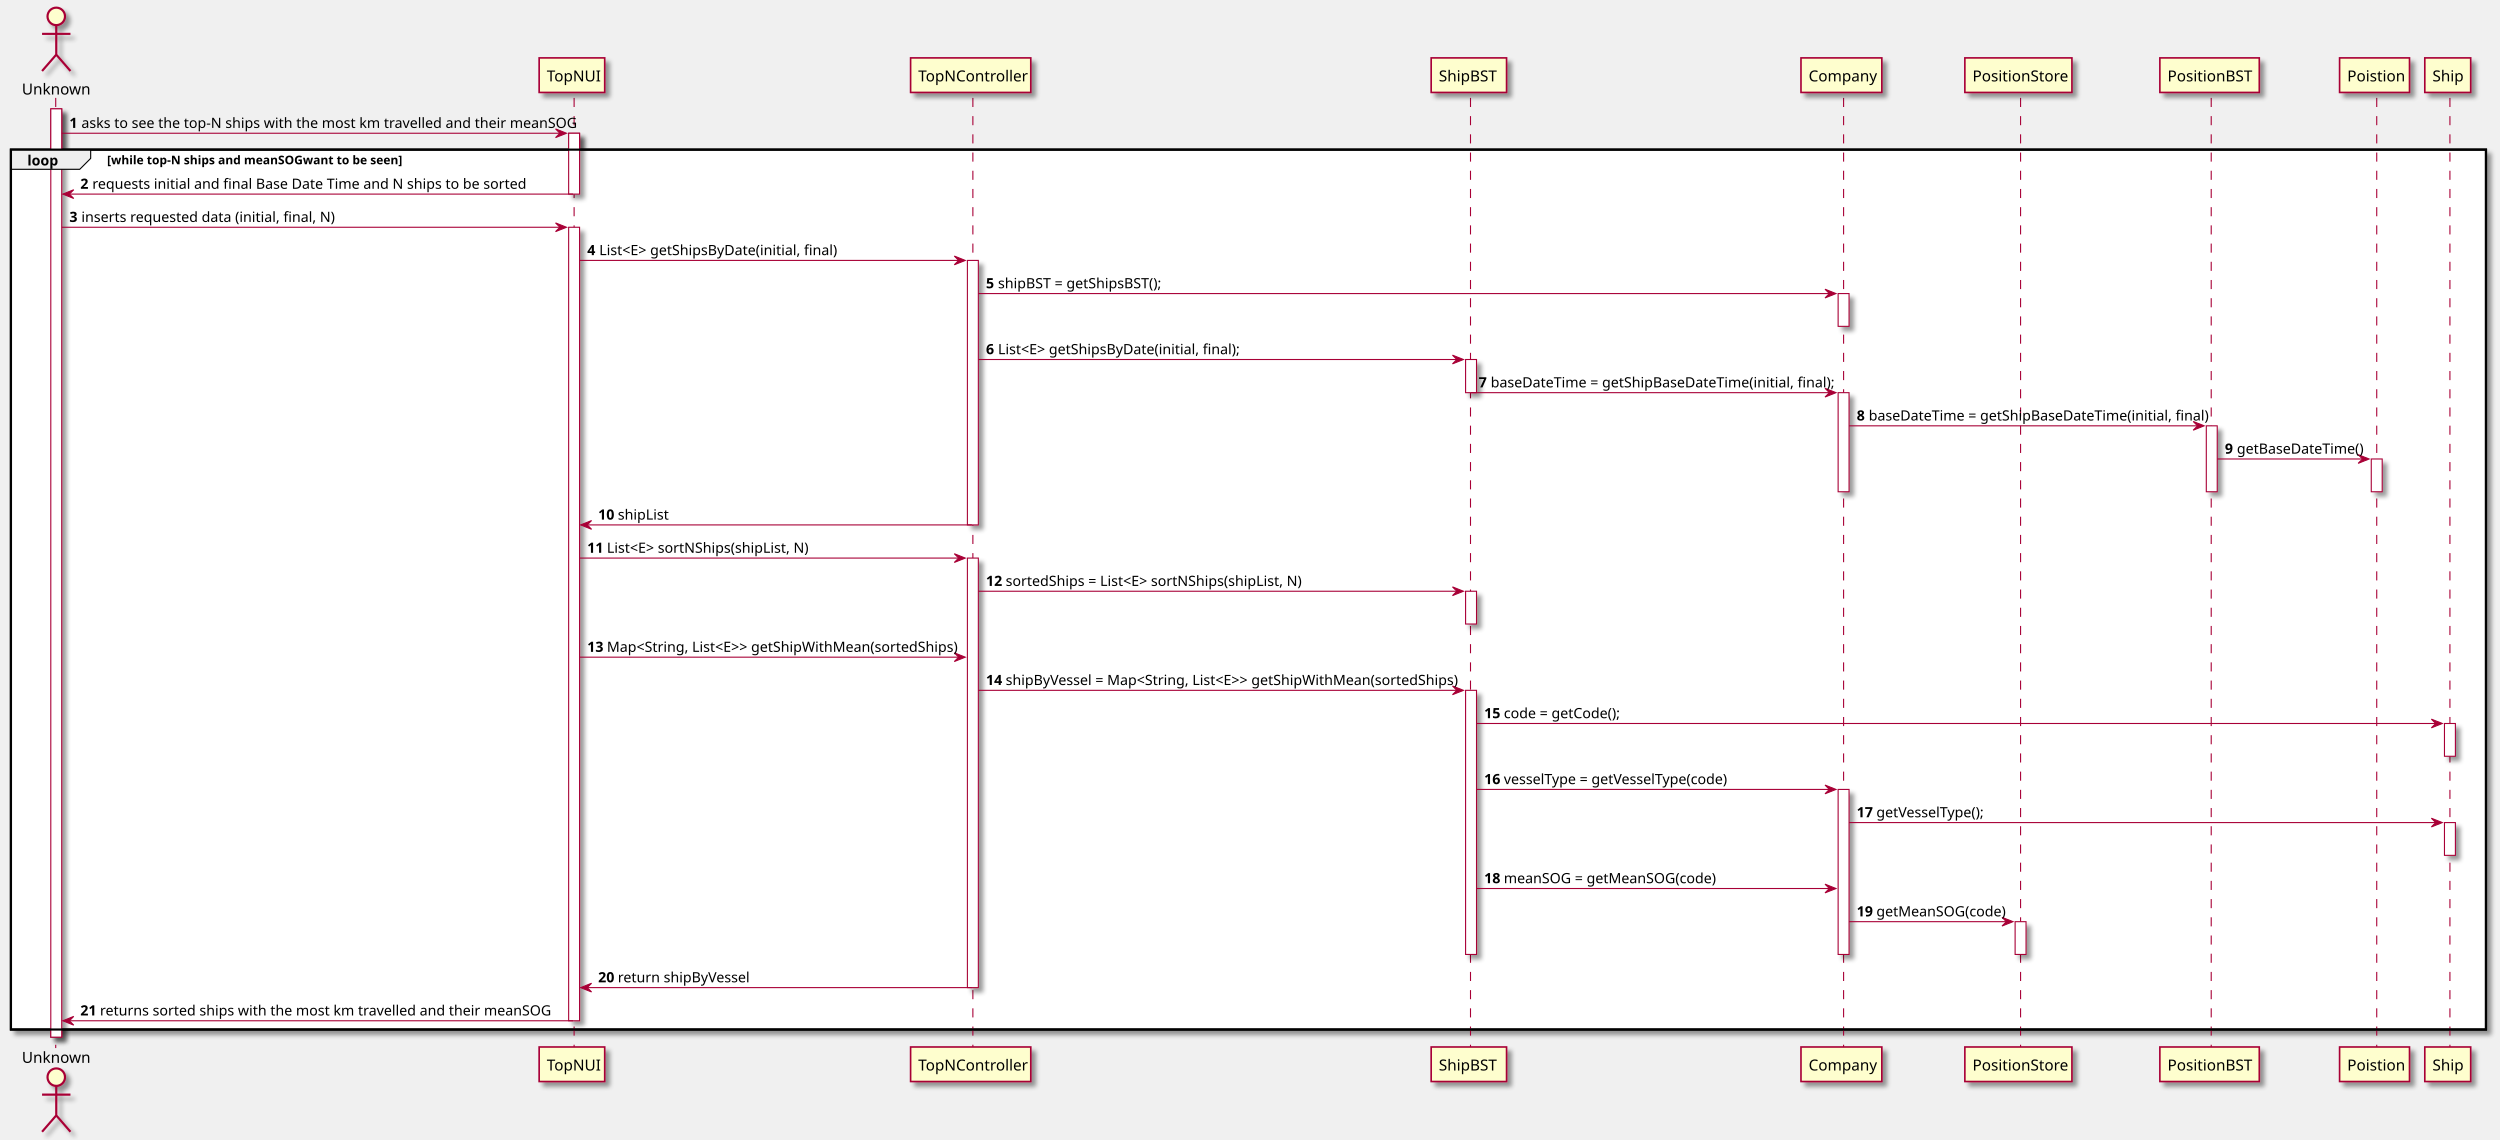
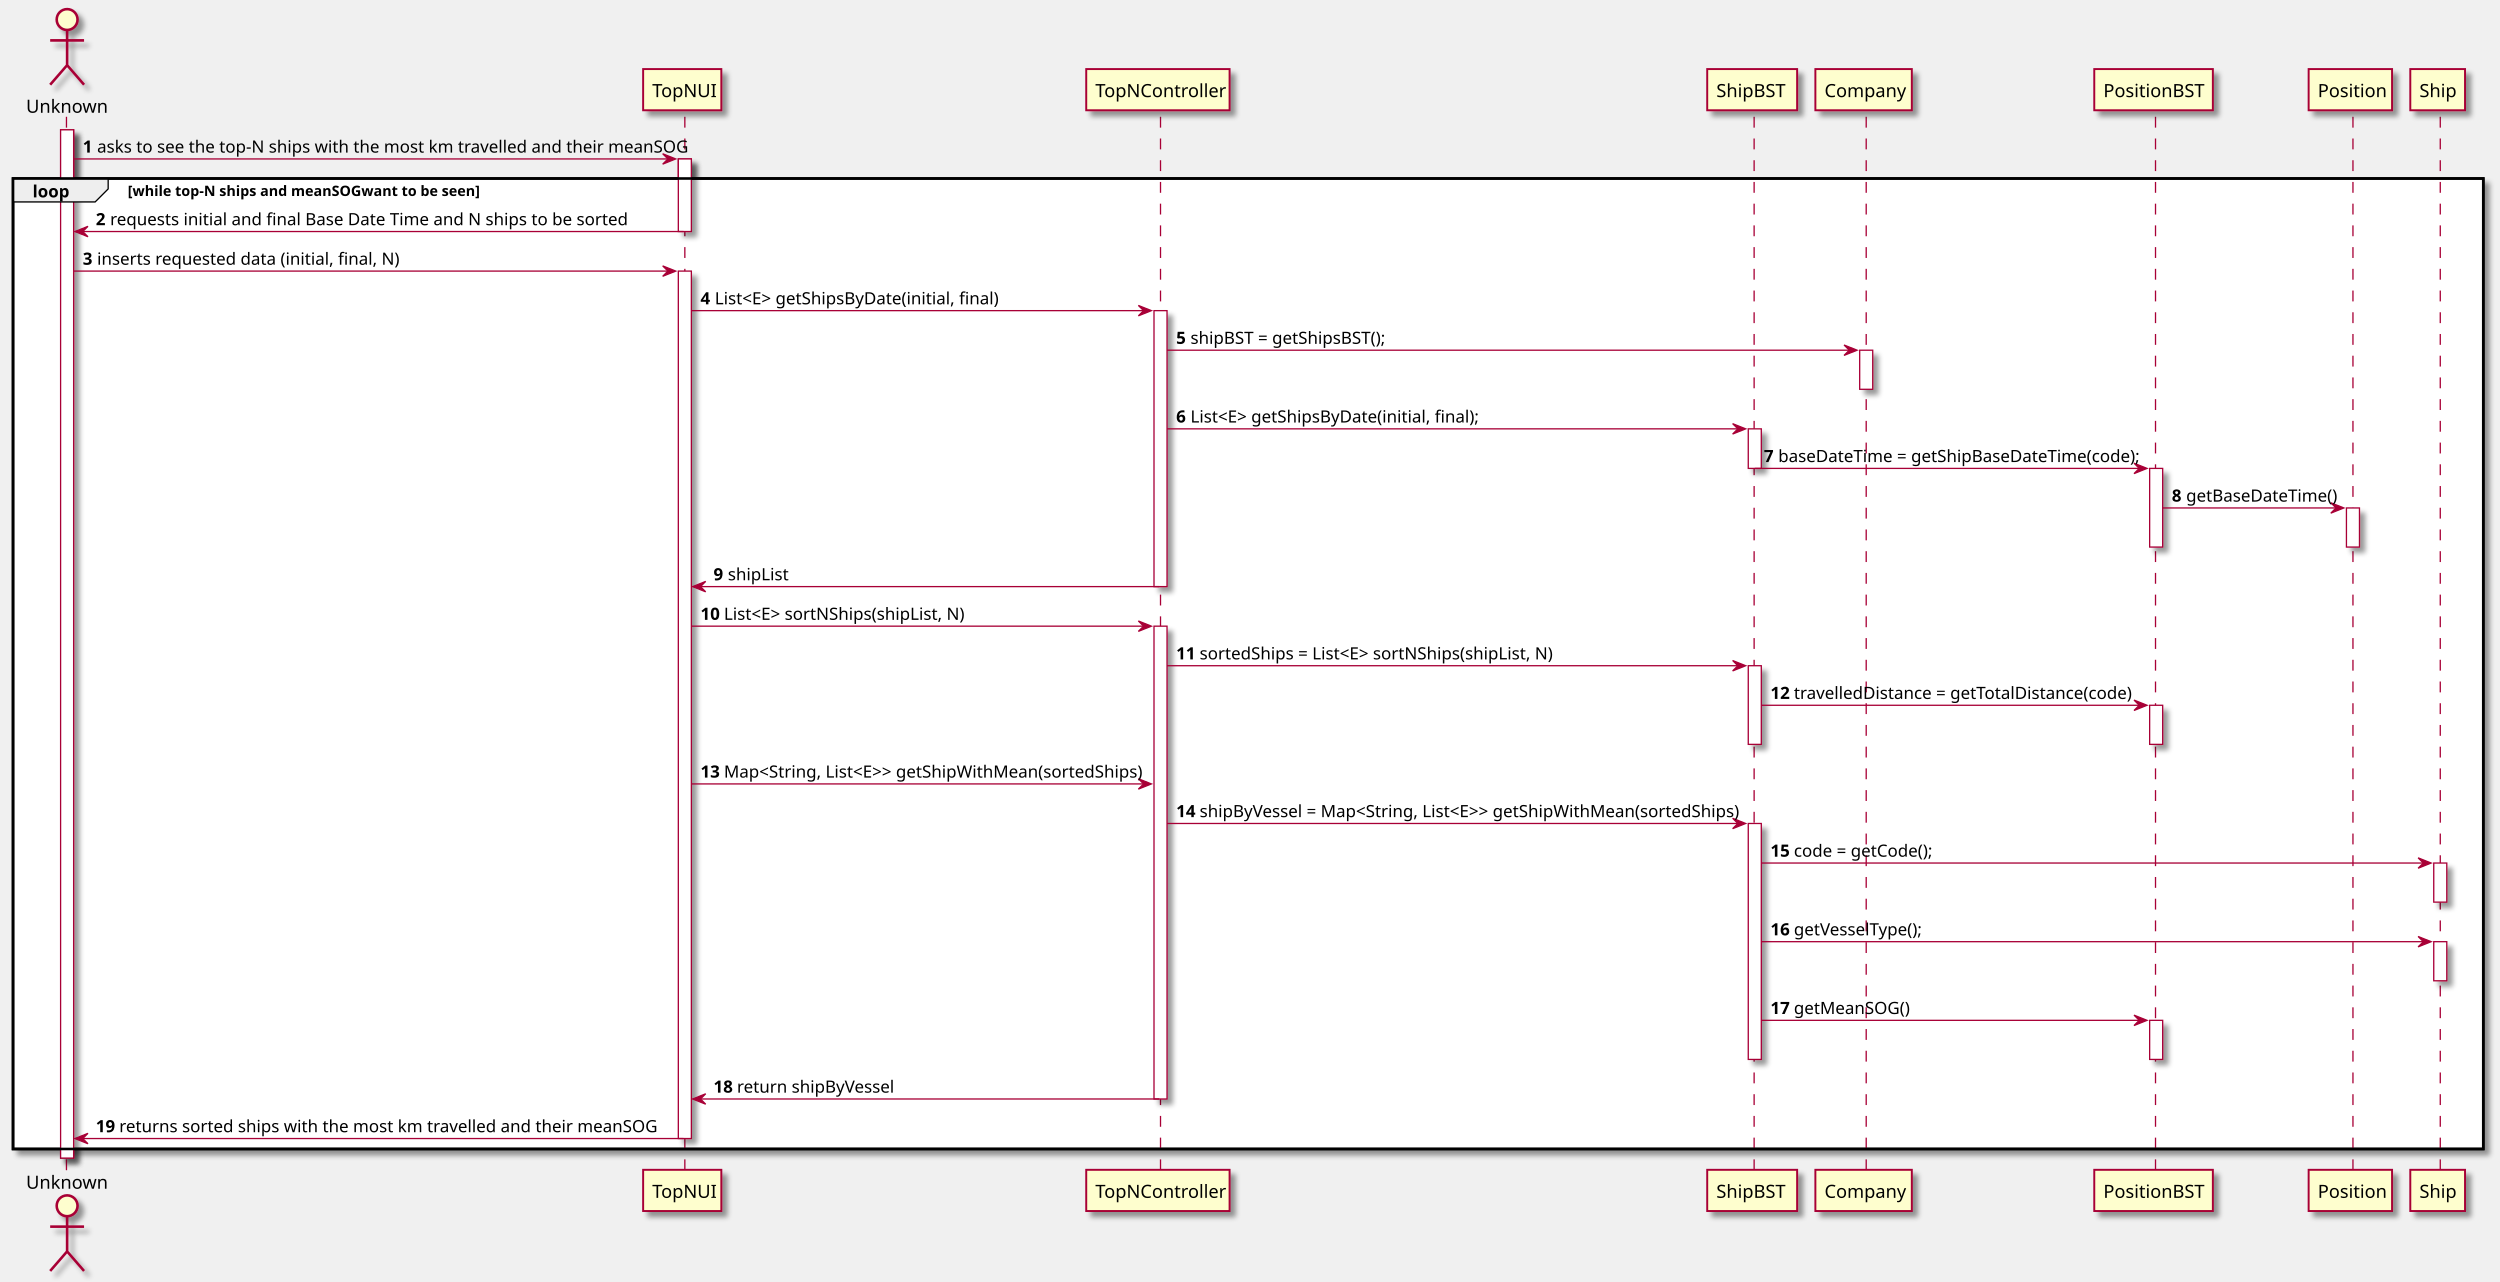
- <svg xmlns="http://www.w3.org/2000/svg" contentScriptType="application/ecmascript" contentStyleType="text/css" height="626.4px" preserveAspectRatio="none" style="width:1373px;height:626px;background:#FFFFFF;" version="1.1" viewBox="0 0 1373 626" width="1373.4px" zoomAndPan="magnify">
+ <svg xmlns="http://www.w3.org/2000/svg" contentScriptType="application/ecmascript" contentStyleType="text/css" height="590.4px" preserveAspectRatio="none" style="width:1151px;height:590px;background:#FFFFFF;" version="1.1" viewBox="0 0 1151 590" width="1151.4px" zoomAndPan="magnify">
  <defs>
-     <filter height="300%" id="f1w3o1p74dxjol" width="300%" x="-1" y="-1">
+     <filter height="300%" id="f1pkvp7ai0iy8y" width="300%" x="-1" y="-1">
      <feGaussianBlur result="blurOut" stdDeviation="1.2" />
      <feColorMatrix in="blurOut" result="blurOut2" type="matrix" values="0 0 0 0 0 0 0 0 0 0 0 0 0 0 0 0 0 0 .4 0" />
      <feOffset dx="2.4" dy="2.4" in="blurOut2" result="blurOut3" />
      <feBlend in="SourceGraphic" in2="blurOut3" mode="normal" />
    </filter>
  </defs>
  <g>
-     <rect fill="#FFFFFF" filter="url(#f1w3o1p74dxjol)" height="509.841" style="stroke:#A80036;stroke-width:0.6;" width="6" x="27.9" y="59.766" />
-     <rect fill="#FFFFFF" filter="url(#f1w3o1p74dxjol)" height="33.422" style="stroke:#A80036;stroke-width:0.6;" width="6" x="312.3" y="73.177" />
-     <rect fill="#FFFFFF" filter="url(#f1w3o1p74dxjol)" height="435.797" style="stroke:#A80036;stroke-width:0.6;" width="6" x="312.3" y="124.809" />
-     <rect fill="#FFFFFF" filter="url(#f1w3o1p74dxjol)" height="145.266" style="stroke:#A80036;stroke-width:0.6;" width="6" x="531.3" y="143.02" />
-     <rect fill="#FFFFFF" filter="url(#f1w3o1p74dxjol)" height="235.898" style="stroke:#A80036;stroke-width:0.6;" width="6" x="531.3" y="306.497" />
-     <rect fill="#FFFFFF" filter="url(#f1w3o1p74dxjol)" height="18.211" style="stroke:#A80036;stroke-width:0.6;" width="6" x="804.9" y="197.442" />
-     <rect fill="#FFFFFF" filter="url(#f1w3o1p74dxjol)" height="18" style="stroke:#A80036;stroke-width:0.6;" width="6" x="804.9" y="324.708" />
-     <rect fill="#FFFFFF" filter="url(#f1w3o1p74dxjol)" height="145.055" style="stroke:#A80036;stroke-width:0.6;" width="6" x="804.9" y="379.13" />
-     <rect fill="#FFFFFF" filter="url(#f1w3o1p74dxjol)" height="18" style="stroke:#A80036;stroke-width:0.6;" width="6" x="1009.5" y="161.231" />
-     <rect fill="#FFFFFF" filter="url(#f1w3o1p74dxjol)" height="54.422" style="stroke:#A80036;stroke-width:0.6;" width="6" x="1009.5" y="215.653" />
-     <rect fill="#FFFFFF" filter="url(#f1w3o1p74dxjol)" height="90.633" style="stroke:#A80036;stroke-width:0.6;" width="6" x="1009.5" y="433.552" />
-     <rect fill="#FFFFFF" filter="url(#f1w3o1p74dxjol)" height="18" style="stroke:#A80036;stroke-width:0.6;" width="6" x="1106.7" y="506.184" />
-     <rect fill="#FFFFFF" filter="url(#f1w3o1p74dxjol)" height="36.211" style="stroke:#A80036;stroke-width:0.6;" width="6" x="1211.7" y="233.864" />
-     <rect fill="#FFFFFF" filter="url(#f1w3o1p74dxjol)" height="18" style="stroke:#A80036;stroke-width:0.6;" width="6" x="1302.3" y="252.075" />
-     <rect fill="#FFFFFF" filter="url(#f1w3o1p74dxjol)" height="18" style="stroke:#A80036;stroke-width:0.6;" width="6" x="1342.5" y="397.341" />
-     <rect fill="#FFFFFF" filter="url(#f1w3o1p74dxjol)" height="18" style="stroke:#A80036;stroke-width:0.6;" width="6" x="1342.5" y="451.762" />
-     <rect fill="#FFFFFF" filter="url(#f1w3o1p74dxjol)" height="483.23" style="stroke:#000000;stroke-width:1.2;" width="1359.3" x="6" y="82.177" />
-     <line style="stroke:#A80036;stroke-width:0.6;stroke-dasharray:5.0,5.0;" x1="30.6" x2="30.6" y1="53.766" y2="575.606" />
-     <line style="stroke:#A80036;stroke-width:0.6;stroke-dasharray:5.0,5.0;" x1="315.3" x2="315.3" y1="53.766" y2="575.606" />
-     <line style="stroke:#A80036;stroke-width:0.6;stroke-dasharray:5.0,5.0;" x1="534.3" x2="534.3" y1="53.766" y2="575.606" />
-     <line style="stroke:#A80036;stroke-width:0.6;stroke-dasharray:5.0,5.0;" x1="807.6" x2="807.6" y1="53.766" y2="575.606" />
-     <line style="stroke:#A80036;stroke-width:0.6;stroke-dasharray:5.0,5.0;" x1="1012.5" x2="1012.5" y1="53.766" y2="575.606" />
-     <line style="stroke:#A80036;stroke-width:0.6;stroke-dasharray:5.0,5.0;" x1="1109.7" x2="1109.7" y1="53.766" y2="575.606" />
-     <line style="stroke:#A80036;stroke-width:0.6;stroke-dasharray:5.0,5.0;" x1="1214.4" x2="1214.4" y1="53.766" y2="575.606" />
-     <line style="stroke:#A80036;stroke-width:0.6;stroke-dasharray:5.0,5.0;" x1="1305.3" x2="1305.3" y1="53.766" y2="575.606" />
-     <line style="stroke:#A80036;stroke-width:0.6;stroke-dasharray:5.0,5.0;" x1="1345.5" x2="1345.5" y1="53.766" y2="575.606" />
+     <rect fill="#FFFFFF" filter="url(#f1pkvp7ai0iy8y)" height="473.419" style="stroke:#A80036;stroke-width:0.6;" width="6" x="27.9" y="59.766" />
+     <rect fill="#FFFFFF" filter="url(#f1pkvp7ai0iy8y)" height="33.422" style="stroke:#A80036;stroke-width:0.6;" width="6" x="312.3" y="73.177" />
+     <rect fill="#FFFFFF" filter="url(#f1pkvp7ai0iy8y)" height="399.375" style="stroke:#A80036;stroke-width:0.6;" width="6" x="312.3" y="124.809" />
+     <rect fill="#FFFFFF" filter="url(#f1pkvp7ai0iy8y)" height="127.055" style="stroke:#A80036;stroke-width:0.6;" width="6" x="531.3" y="143.02" />
+     <rect fill="#FFFFFF" filter="url(#f1pkvp7ai0iy8y)" height="217.688" style="stroke:#A80036;stroke-width:0.6;" width="6" x="531.3" y="288.286" />
+     <rect fill="#FFFFFF" filter="url(#f1pkvp7ai0iy8y)" height="18.211" style="stroke:#A80036;stroke-width:0.6;" width="6" x="804.9" y="197.442" />
+     <rect fill="#FFFFFF" filter="url(#f1pkvp7ai0iy8y)" height="36.211" style="stroke:#A80036;stroke-width:0.6;" width="6" x="804.9" y="306.497" />
+     <rect fill="#FFFFFF" filter="url(#f1pkvp7ai0iy8y)" height="108.633" style="stroke:#A80036;stroke-width:0.6;" width="6" x="804.9" y="379.13" />
+     <rect fill="#FFFFFF" filter="url(#f1pkvp7ai0iy8y)" height="18" style="stroke:#A80036;stroke-width:0.6;" width="6" x="856.2" y="161.231" />
+     <rect fill="#FFFFFF" filter="url(#f1pkvp7ai0iy8y)" height="36.211" style="stroke:#A80036;stroke-width:0.6;" width="6" x="989.7" y="215.653" />
+     <rect fill="#FFFFFF" filter="url(#f1pkvp7ai0iy8y)" height="18" style="stroke:#A80036;stroke-width:0.6;" width="6" x="989.7" y="324.708" />
+     <rect fill="#FFFFFF" filter="url(#f1pkvp7ai0iy8y)" height="18" style="stroke:#A80036;stroke-width:0.6;" width="6" x="989.7" y="469.762" />
+     <rect fill="#FFFFFF" filter="url(#f1pkvp7ai0iy8y)" height="18" style="stroke:#A80036;stroke-width:0.6;" width="6" x="1080.3" y="233.864" />
+     <rect fill="#FFFFFF" filter="url(#f1pkvp7ai0iy8y)" height="18" style="stroke:#A80036;stroke-width:0.6;" width="6" x="1120.5" y="397.341" />
+     <rect fill="#FFFFFF" filter="url(#f1pkvp7ai0iy8y)" height="18" style="stroke:#A80036;stroke-width:0.6;" width="6" x="1120.5" y="433.552" />
+     <rect fill="#FFFFFF" filter="url(#f1pkvp7ai0iy8y)" height="446.808" style="stroke:#000000;stroke-width:1.2;" width="1137.3" x="6" y="82.177" />
+     <line style="stroke:#A80036;stroke-width:0.6;stroke-dasharray:5.0,5.0;" x1="30.6" x2="30.6" y1="53.766" y2="539.184" />
+     <line style="stroke:#A80036;stroke-width:0.6;stroke-dasharray:5.0,5.0;" x1="315.3" x2="315.3" y1="53.766" y2="539.184" />
+     <line style="stroke:#A80036;stroke-width:0.6;stroke-dasharray:5.0,5.0;" x1="534.3" x2="534.3" y1="53.766" y2="539.184" />
+     <line style="stroke:#A80036;stroke-width:0.6;stroke-dasharray:5.0,5.0;" x1="807.6" x2="807.6" y1="53.766" y2="539.184" />
+     <line style="stroke:#A80036;stroke-width:0.6;stroke-dasharray:5.0,5.0;" x1="859.2" x2="859.2" y1="53.766" y2="539.184" />
+     <line style="stroke:#A80036;stroke-width:0.6;stroke-dasharray:5.0,5.0;" x1="992.4" x2="992.4" y1="53.766" y2="539.184" />
+     <line style="stroke:#A80036;stroke-width:0.6;stroke-dasharray:5.0,5.0;" x1="1083.3" x2="1083.3" y1="53.766" y2="539.184" />
+     <line style="stroke:#A80036;stroke-width:0.6;stroke-dasharray:5.0,5.0;" x1="1123.5" x2="1123.5" y1="53.766" y2="539.184" />
    <text fill="#000000" font-family="sans-serif" font-size="8.4" lengthAdjust="spacing" textLength="34.2" x="12" y="51.92">Unknown</text>
-     <ellipse cx="30.9" cy="9" fill="#FEFECE" filter="url(#f1w3o1p74dxjol)" rx="4.8" ry="4.8" style="stroke:#A80036;stroke-width:1.2;" />
-     <path d="M30.9,13.8 L30.9,30 M23.1,18.6 L38.7,18.6 M30.9,30 L23.1,39 M30.9,30 L38.7,39 " fill="none" filter="url(#f1w3o1p74dxjol)" style="stroke:#A80036;stroke-width:1.2;" />
-     <text fill="#000000" font-family="sans-serif" font-size="8.4" lengthAdjust="spacing" textLength="34.2" x="12" y="583.726">Unknown</text>
-     <ellipse cx="30.9" cy="591.572" fill="#FEFECE" filter="url(#f1w3o1p74dxjol)" rx="4.8" ry="4.8" style="stroke:#A80036;stroke-width:1.2;" />
-     <path d="M30.9,596.372 L30.9,612.572 M23.1,601.172 L38.7,601.172 M30.9,612.572 L23.1,621.572 M30.9,612.572 L38.7,621.572 " fill="none" filter="url(#f1w3o1p74dxjol)" style="stroke:#A80036;stroke-width:1.2;" />
-     <rect fill="#FEFECE" filter="url(#f1w3o1p74dxjol)" height="18.966" style="stroke:#A80036;stroke-width:0.9;" width="36" x="296.1" y="31.8" />
+     <ellipse cx="30.9" cy="9" fill="#FEFECE" filter="url(#f1pkvp7ai0iy8y)" rx="4.8" ry="4.8" style="stroke:#A80036;stroke-width:1.2;" />
+     <path d="M30.9,13.8 L30.9,30 M23.1,18.6 L38.7,18.6 M30.9,30 L23.1,39 M30.9,30 L38.7,39 " fill="none" filter="url(#f1pkvp7ai0iy8y)" style="stroke:#A80036;stroke-width:1.2;" />
+     <text fill="#000000" font-family="sans-serif" font-size="8.4" lengthAdjust="spacing" textLength="34.2" x="12" y="547.304">Unknown</text>
+     <ellipse cx="30.9" cy="555.15" fill="#FEFECE" filter="url(#f1pkvp7ai0iy8y)" rx="4.8" ry="4.8" style="stroke:#A80036;stroke-width:1.2;" />
+     <path d="M30.9,559.95 L30.9,576.15 M23.1,564.75 L38.7,564.75 M30.9,576.15 L23.1,585.15 M30.9,576.15 L38.7,585.15 " fill="none" filter="url(#f1pkvp7ai0iy8y)" style="stroke:#A80036;stroke-width:1.2;" />
+     <rect fill="#FEFECE" filter="url(#f1pkvp7ai0iy8y)" height="18.966" style="stroke:#A80036;stroke-width:0.9;" width="36" x="296.1" y="31.8" />
    <text fill="#000000" font-family="sans-serif" font-size="8.4" lengthAdjust="spacing" textLength="27.6" x="300.3" y="44.72">TopNUI</text>
-     <rect fill="#FEFECE" filter="url(#f1w3o1p74dxjol)" height="18.966" style="stroke:#A80036;stroke-width:0.9;" width="36" x="296.1" y="575.006" />
-     <text fill="#000000" font-family="sans-serif" font-size="8.4" lengthAdjust="spacing" textLength="27.6" x="300.3" y="587.926">TopNUI</text>
-     <rect fill="#FEFECE" filter="url(#f1w3o1p74dxjol)" height="18.966" style="stroke:#A80036;stroke-width:0.9;" width="66" x="500.1" y="31.8" />
+     <rect fill="#FEFECE" filter="url(#f1pkvp7ai0iy8y)" height="18.966" style="stroke:#A80036;stroke-width:0.9;" width="36" x="296.1" y="538.584" />
+     <text fill="#000000" font-family="sans-serif" font-size="8.4" lengthAdjust="spacing" textLength="27.6" x="300.3" y="551.504">TopNUI</text>
+     <rect fill="#FEFECE" filter="url(#f1pkvp7ai0iy8y)" height="18.966" style="stroke:#A80036;stroke-width:0.9;" width="66" x="500.1" y="31.8" />
    <text fill="#000000" font-family="sans-serif" font-size="8.4" lengthAdjust="spacing" textLength="57.6" x="504.3" y="44.72">TopNController</text>
-     <rect fill="#FEFECE" filter="url(#f1w3o1p74dxjol)" height="18.966" style="stroke:#A80036;stroke-width:0.9;" width="66" x="500.1" y="575.006" />
-     <text fill="#000000" font-family="sans-serif" font-size="8.4" lengthAdjust="spacing" textLength="57.6" x="504.3" y="587.926">TopNController</text>
-     <rect fill="#FEFECE" filter="url(#f1w3o1p74dxjol)" height="18.966" style="stroke:#A80036;stroke-width:0.9;" width="41.4" x="786" y="31.8" />
+     <rect fill="#FEFECE" filter="url(#f1pkvp7ai0iy8y)" height="18.966" style="stroke:#A80036;stroke-width:0.9;" width="66" x="500.1" y="538.584" />
+     <text fill="#000000" font-family="sans-serif" font-size="8.4" lengthAdjust="spacing" textLength="57.6" x="504.3" y="551.504">TopNController</text>
+     <rect fill="#FEFECE" filter="url(#f1pkvp7ai0iy8y)" height="18.966" style="stroke:#A80036;stroke-width:0.9;" width="41.4" x="786" y="31.8" />
    <text fill="#000000" font-family="sans-serif" font-size="8.4" lengthAdjust="spacing" textLength="33" x="790.2" y="44.72">ShipBST</text>
-     <rect fill="#FEFECE" filter="url(#f1w3o1p74dxjol)" height="18.966" style="stroke:#A80036;stroke-width:0.9;" width="41.4" x="786" y="575.006" />
-     <text fill="#000000" font-family="sans-serif" font-size="8.4" lengthAdjust="spacing" textLength="33" x="790.2" y="587.926">ShipBST</text>
-     <rect fill="#FEFECE" filter="url(#f1w3o1p74dxjol)" height="18.966" style="stroke:#A80036;stroke-width:0.9;" width="44.4" x="989.1" y="31.8" />
-     <text fill="#000000" font-family="sans-serif" font-size="8.4" lengthAdjust="spacing" textLength="36" x="993.3" y="44.72">Company</text>
-     <rect fill="#FEFECE" filter="url(#f1w3o1p74dxjol)" height="18.966" style="stroke:#A80036;stroke-width:0.9;" width="44.4" x="989.1" y="575.006" />
-     <text fill="#000000" font-family="sans-serif" font-size="8.4" lengthAdjust="spacing" textLength="36" x="993.3" y="587.926">Company</text>
-     <rect fill="#FEFECE" filter="url(#f1w3o1p74dxjol)" height="18.966" style="stroke:#A80036;stroke-width:0.9;" width="58.8" x="1079.1" y="31.8" />
-     <text fill="#000000" font-family="sans-serif" font-size="8.4" lengthAdjust="spacing" textLength="50.4" x="1083.3" y="44.72">PositionStore</text>
-     <rect fill="#FEFECE" filter="url(#f1w3o1p74dxjol)" height="18.966" style="stroke:#A80036;stroke-width:0.9;" width="58.8" x="1079.1" y="575.006" />
-     <text fill="#000000" font-family="sans-serif" font-size="8.4" lengthAdjust="spacing" textLength="50.4" x="1083.3" y="587.926">PositionStore</text>
-     <rect fill="#FEFECE" filter="url(#f1w3o1p74dxjol)" height="18.966" style="stroke:#A80036;stroke-width:0.9;" width="54.6" x="1186.2" y="31.8" />
-     <text fill="#000000" font-family="sans-serif" font-size="8.4" lengthAdjust="spacing" textLength="46.2" x="1190.4" y="44.72">PositionBST</text>
-     <rect fill="#FEFECE" filter="url(#f1w3o1p74dxjol)" height="18.966" style="stroke:#A80036;stroke-width:0.9;" width="54.6" x="1186.2" y="575.006" />
-     <text fill="#000000" font-family="sans-serif" font-size="8.4" lengthAdjust="spacing" textLength="46.2" x="1190.4" y="587.926">PositionBST</text>
-     <rect fill="#FEFECE" filter="url(#f1w3o1p74dxjol)" height="18.966" style="stroke:#A80036;stroke-width:0.9;" width="38.4" x="1284.9" y="31.8" />
-     <text fill="#000000" font-family="sans-serif" font-size="8.4" lengthAdjust="spacing" textLength="30" x="1289.1" y="44.72">Poistion</text>
-     <rect fill="#FEFECE" filter="url(#f1w3o1p74dxjol)" height="18.966" style="stroke:#A80036;stroke-width:0.9;" width="38.4" x="1284.9" y="575.006" />
-     <text fill="#000000" font-family="sans-serif" font-size="8.4" lengthAdjust="spacing" textLength="30" x="1289.1" y="587.926">Poistion</text>
-     <rect fill="#FEFECE" filter="url(#f1w3o1p74dxjol)" height="18.966" style="stroke:#A80036;stroke-width:0.9;" width="25.2" x="1331.7" y="31.8" />
-     <text fill="#000000" font-family="sans-serif" font-size="8.4" lengthAdjust="spacing" textLength="16.8" x="1335.9" y="44.72">Ship</text>
-     <rect fill="#FEFECE" filter="url(#f1w3o1p74dxjol)" height="18.966" style="stroke:#A80036;stroke-width:0.9;" width="25.2" x="1331.7" y="575.006" />
-     <text fill="#000000" font-family="sans-serif" font-size="8.4" lengthAdjust="spacing" textLength="16.8" x="1335.9" y="587.926">Ship</text>
-     <rect fill="#FFFFFF" filter="url(#f1w3o1p74dxjol)" height="509.841" style="stroke:#A80036;stroke-width:0.6;" width="6" x="27.9" y="59.766" />
-     <rect fill="#FFFFFF" filter="url(#f1w3o1p74dxjol)" height="33.422" style="stroke:#A80036;stroke-width:0.6;" width="6" x="312.3" y="73.177" />
-     <rect fill="#FFFFFF" filter="url(#f1w3o1p74dxjol)" height="435.797" style="stroke:#A80036;stroke-width:0.6;" width="6" x="312.3" y="124.809" />
-     <rect fill="#FFFFFF" filter="url(#f1w3o1p74dxjol)" height="145.266" style="stroke:#A80036;stroke-width:0.6;" width="6" x="531.3" y="143.02" />
-     <rect fill="#FFFFFF" filter="url(#f1w3o1p74dxjol)" height="235.898" style="stroke:#A80036;stroke-width:0.6;" width="6" x="531.3" y="306.497" />
-     <rect fill="#FFFFFF" filter="url(#f1w3o1p74dxjol)" height="18.211" style="stroke:#A80036;stroke-width:0.6;" width="6" x="804.9" y="197.442" />
-     <rect fill="#FFFFFF" filter="url(#f1w3o1p74dxjol)" height="18" style="stroke:#A80036;stroke-width:0.6;" width="6" x="804.9" y="324.708" />
-     <rect fill="#FFFFFF" filter="url(#f1w3o1p74dxjol)" height="145.055" style="stroke:#A80036;stroke-width:0.6;" width="6" x="804.9" y="379.13" />
-     <rect fill="#FFFFFF" filter="url(#f1w3o1p74dxjol)" height="18" style="stroke:#A80036;stroke-width:0.6;" width="6" x="1009.5" y="161.231" />
-     <rect fill="#FFFFFF" filter="url(#f1w3o1p74dxjol)" height="54.422" style="stroke:#A80036;stroke-width:0.6;" width="6" x="1009.5" y="215.653" />
-     <rect fill="#FFFFFF" filter="url(#f1w3o1p74dxjol)" height="90.633" style="stroke:#A80036;stroke-width:0.6;" width="6" x="1009.5" y="433.552" />
-     <rect fill="#FFFFFF" filter="url(#f1w3o1p74dxjol)" height="18" style="stroke:#A80036;stroke-width:0.6;" width="6" x="1106.7" y="506.184" />
-     <rect fill="#FFFFFF" filter="url(#f1w3o1p74dxjol)" height="36.211" style="stroke:#A80036;stroke-width:0.6;" width="6" x="1211.7" y="233.864" />
-     <rect fill="#FFFFFF" filter="url(#f1w3o1p74dxjol)" height="18" style="stroke:#A80036;stroke-width:0.6;" width="6" x="1302.3" y="252.075" />
-     <rect fill="#FFFFFF" filter="url(#f1w3o1p74dxjol)" height="18" style="stroke:#A80036;stroke-width:0.6;" width="6" x="1342.5" y="397.341" />
-     <rect fill="#FFFFFF" filter="url(#f1w3o1p74dxjol)" height="18" style="stroke:#A80036;stroke-width:0.6;" width="6" x="1342.5" y="451.762" />
+     <rect fill="#FEFECE" filter="url(#f1pkvp7ai0iy8y)" height="18.966" style="stroke:#A80036;stroke-width:0.9;" width="41.4" x="786" y="538.584" />
+     <text fill="#000000" font-family="sans-serif" font-size="8.4" lengthAdjust="spacing" textLength="33" x="790.2" y="551.504">ShipBST</text>
+     <rect fill="#FEFECE" filter="url(#f1pkvp7ai0iy8y)" height="18.966" style="stroke:#A80036;stroke-width:0.9;" width="44.4" x="835.8" y="31.8" />
+     <text fill="#000000" font-family="sans-serif" font-size="8.4" lengthAdjust="spacing" textLength="36" x="840" y="44.72">Company</text>
+     <rect fill="#FEFECE" filter="url(#f1pkvp7ai0iy8y)" height="18.966" style="stroke:#A80036;stroke-width:0.9;" width="44.4" x="835.8" y="538.584" />
+     <text fill="#000000" font-family="sans-serif" font-size="8.4" lengthAdjust="spacing" textLength="36" x="840" y="551.504">Company</text>
+     <rect fill="#FEFECE" filter="url(#f1pkvp7ai0iy8y)" height="18.966" style="stroke:#A80036;stroke-width:0.9;" width="54.6" x="964.2" y="31.8" />
+     <text fill="#000000" font-family="sans-serif" font-size="8.4" lengthAdjust="spacing" textLength="46.2" x="968.4" y="44.72">PositionBST</text>
+     <rect fill="#FEFECE" filter="url(#f1pkvp7ai0iy8y)" height="18.966" style="stroke:#A80036;stroke-width:0.9;" width="54.6" x="964.2" y="538.584" />
+     <text fill="#000000" font-family="sans-serif" font-size="8.4" lengthAdjust="spacing" textLength="46.2" x="968.4" y="551.504">PositionBST</text>
+     <rect fill="#FEFECE" filter="url(#f1pkvp7ai0iy8y)" height="18.966" style="stroke:#A80036;stroke-width:0.9;" width="38.4" x="1062.9" y="31.8" />
+     <text fill="#000000" font-family="sans-serif" font-size="8.4" lengthAdjust="spacing" textLength="30" x="1067.1" y="44.72">Position</text>
+     <rect fill="#FEFECE" filter="url(#f1pkvp7ai0iy8y)" height="18.966" style="stroke:#A80036;stroke-width:0.9;" width="38.4" x="1062.9" y="538.584" />
+     <text fill="#000000" font-family="sans-serif" font-size="8.4" lengthAdjust="spacing" textLength="30" x="1067.1" y="551.504">Position</text>
+     <rect fill="#FEFECE" filter="url(#f1pkvp7ai0iy8y)" height="18.966" style="stroke:#A80036;stroke-width:0.9;" width="25.2" x="1109.7" y="31.8" />
+     <text fill="#000000" font-family="sans-serif" font-size="8.4" lengthAdjust="spacing" textLength="16.8" x="1113.9" y="44.72">Ship</text>
+     <rect fill="#FEFECE" filter="url(#f1pkvp7ai0iy8y)" height="18.966" style="stroke:#A80036;stroke-width:0.9;" width="25.2" x="1109.7" y="538.584" />
+     <text fill="#000000" font-family="sans-serif" font-size="8.4" lengthAdjust="spacing" textLength="16.8" x="1113.9" y="551.504">Ship</text>
+     <rect fill="#FFFFFF" filter="url(#f1pkvp7ai0iy8y)" height="473.419" style="stroke:#A80036;stroke-width:0.6;" width="6" x="27.9" y="59.766" />
+     <rect fill="#FFFFFF" filter="url(#f1pkvp7ai0iy8y)" height="33.422" style="stroke:#A80036;stroke-width:0.6;" width="6" x="312.3" y="73.177" />
+     <rect fill="#FFFFFF" filter="url(#f1pkvp7ai0iy8y)" height="399.375" style="stroke:#A80036;stroke-width:0.6;" width="6" x="312.3" y="124.809" />
+     <rect fill="#FFFFFF" filter="url(#f1pkvp7ai0iy8y)" height="127.055" style="stroke:#A80036;stroke-width:0.6;" width="6" x="531.3" y="143.02" />
+     <rect fill="#FFFFFF" filter="url(#f1pkvp7ai0iy8y)" height="217.688" style="stroke:#A80036;stroke-width:0.6;" width="6" x="531.3" y="288.286" />
+     <rect fill="#FFFFFF" filter="url(#f1pkvp7ai0iy8y)" height="18.211" style="stroke:#A80036;stroke-width:0.6;" width="6" x="804.9" y="197.442" />
+     <rect fill="#FFFFFF" filter="url(#f1pkvp7ai0iy8y)" height="36.211" style="stroke:#A80036;stroke-width:0.6;" width="6" x="804.9" y="306.497" />
+     <rect fill="#FFFFFF" filter="url(#f1pkvp7ai0iy8y)" height="108.633" style="stroke:#A80036;stroke-width:0.6;" width="6" x="804.9" y="379.13" />
+     <rect fill="#FFFFFF" filter="url(#f1pkvp7ai0iy8y)" height="18" style="stroke:#A80036;stroke-width:0.6;" width="6" x="856.2" y="161.231" />
+     <rect fill="#FFFFFF" filter="url(#f1pkvp7ai0iy8y)" height="36.211" style="stroke:#A80036;stroke-width:0.6;" width="6" x="989.7" y="215.653" />
+     <rect fill="#FFFFFF" filter="url(#f1pkvp7ai0iy8y)" height="18" style="stroke:#A80036;stroke-width:0.6;" width="6" x="989.7" y="324.708" />
+     <rect fill="#FFFFFF" filter="url(#f1pkvp7ai0iy8y)" height="18" style="stroke:#A80036;stroke-width:0.6;" width="6" x="989.7" y="469.762" />
+     <rect fill="#FFFFFF" filter="url(#f1pkvp7ai0iy8y)" height="18" style="stroke:#A80036;stroke-width:0.6;" width="6" x="1080.3" y="233.864" />
+     <rect fill="#FFFFFF" filter="url(#f1pkvp7ai0iy8y)" height="18" style="stroke:#A80036;stroke-width:0.6;" width="6" x="1120.5" y="397.341" />
+     <rect fill="#FFFFFF" filter="url(#f1pkvp7ai0iy8y)" height="18" style="stroke:#A80036;stroke-width:0.6;" width="6" x="1120.5" y="433.552" />
    <polygon fill="#A80036" points="305.1,70.777,311.1,73.177,305.1,75.577,307.5,73.177" style="stroke:#A80036;stroke-width:0.6;" />
    <line style="stroke:#A80036;stroke-width:0.6;" x1="33.9" x2="308.7" y1="73.177" y2="73.177" />
    <text fill="#000000" font-family="sans-serif" font-size="7.8" font-weight="bold" lengthAdjust="spacing" textLength="4.2" x="38.1" y="70.263">1</text>
    <text fill="#000000" font-family="sans-serif" font-size="7.8" lengthAdjust="spacing" textLength="260.4" x="44.7" y="70.263">asks to see the top-N ships with the most km travelled and their meanSOG</text>
    <path d="M6,82.177 L49.8,82.177 L49.8,86.977 L43.8,92.977 L6,92.977 L6,82.177 " fill="#EEEEEE" style="stroke:#000000;stroke-width:0.6;" />
-     <rect fill="none" height="483.23" style="stroke:#000000;stroke-width:1.2;" width="1359.3" x="6" y="82.177" />
+     <rect fill="none" height="446.808" style="stroke:#000000;stroke-width:1.2;" width="1137.3" x="6" y="82.177" />
    <text fill="#000000" font-family="sans-serif" font-size="7.8" font-weight="bold" lengthAdjust="spacing" textLength="16.8" x="15" y="90.874">loop</text>
    <text fill="#000000" font-family="sans-serif" font-size="6.6" font-weight="bold" lengthAdjust="spacing" textLength="163.8" x="58.8" y="90.228">[while top-N ships and meanSOGwant to be seen]</text>
    <polygon fill="#A80036" points="40.5,104.198,34.5,106.598,40.5,108.998,38.1,106.598" style="stroke:#A80036;stroke-width:0.6;" />
    <line style="stroke:#A80036;stroke-width:0.6;" x1="36.9" x2="314.7" y1="106.598" y2="106.598" />
    <text fill="#000000" font-family="sans-serif" font-size="7.8" font-weight="bold" lengthAdjust="spacing" textLength="4.2" x="44.1" y="103.685">2</text>
    <text fill="#000000" font-family="sans-serif" font-size="7.8" lengthAdjust="spacing" textLength="227.4" x="50.7" y="103.685">requests initial and final Base Date Time and N ships to be sorted</text>
    <polygon fill="#A80036" points="305.1,122.409,311.1,124.809,305.1,127.209,307.5,124.809" style="stroke:#A80036;stroke-width:0.6;" />
    <line style="stroke:#A80036;stroke-width:0.6;" x1="33.9" x2="308.7" y1="124.809" y2="124.809" />
    <text fill="#000000" font-family="sans-serif" font-size="7.8" font-weight="bold" lengthAdjust="spacing" textLength="4.2" x="38.1" y="121.895">3</text>
    <text fill="#000000" font-family="sans-serif" font-size="7.8" lengthAdjust="spacing" textLength="131.4" x="44.7" y="121.895">inserts requested data (initial, final, N)</text>
    <polygon fill="#A80036" points="524.1,140.62,530.1,143.02,524.1,145.42,526.5,143.02" style="stroke:#A80036;stroke-width:0.6;" />
    <line style="stroke:#A80036;stroke-width:0.6;" x1="318.3" x2="527.7" y1="143.02" y2="143.02" />
    <text fill="#000000" font-family="sans-serif" font-size="7.8" font-weight="bold" lengthAdjust="spacing" textLength="4.2" x="322.5" y="140.106">4</text>
    <text fill="#000000" font-family="sans-serif" font-size="7.8" lengthAdjust="spacing" textLength="127.8" x="329.1" y="140.106">List&lt;E&gt; getShipsByDate(initial, final)</text>
-     <polygon fill="#A80036" points="1002.3,158.831,1008.3,161.231,1002.3,163.631,1004.7,161.231" style="stroke:#A80036;stroke-width:0.6;" />
-     <line style="stroke:#A80036;stroke-width:0.6;" x1="537.3" x2="1005.9" y1="161.231" y2="161.231" />
+     <polygon fill="#A80036" points="849,158.831,855,161.231,849,163.631,851.4,161.231" style="stroke:#A80036;stroke-width:0.6;" />
+     <line style="stroke:#A80036;stroke-width:0.6;" x1="537.3" x2="852.6" y1="161.231" y2="161.231" />
    <text fill="#000000" font-family="sans-serif" font-size="7.8" font-weight="bold" lengthAdjust="spacing" textLength="4.2" x="541.5" y="158.317">5</text>
    <text fill="#000000" font-family="sans-serif" font-size="7.8" lengthAdjust="spacing" textLength="91.8" x="548.1" y="158.317">shipBST = getShipsBST();</text>
    <polygon fill="#A80036" points="797.7,195.042,803.7,197.442,797.7,199.842,800.1,197.442" style="stroke:#A80036;stroke-width:0.6;" />
    <line style="stroke:#A80036;stroke-width:0.6;" x1="537.3" x2="801.3" y1="197.442" y2="197.442" />
    <text fill="#000000" font-family="sans-serif" font-size="7.8" font-weight="bold" lengthAdjust="spacing" textLength="4.2" x="541.5" y="194.528">6</text>
    <text fill="#000000" font-family="sans-serif" font-size="7.8" lengthAdjust="spacing" textLength="130.2" x="548.1" y="194.528">List&lt;E&gt; getShipsByDate(initial, final);</text>
-     <polygon fill="#A80036" points="1002.3,213.253,1008.3,215.653,1002.3,218.053,1004.7,215.653" style="stroke:#A80036;stroke-width:0.6;" />
-     <line style="stroke:#A80036;stroke-width:0.6;" x1="807.9" x2="1005.9" y1="215.653" y2="215.653" />
+     <polygon fill="#A80036" points="982.5,213.253,988.5,215.653,982.5,218.053,984.9,215.653" style="stroke:#A80036;stroke-width:0.6;" />
+     <line style="stroke:#A80036;stroke-width:0.6;" x1="807.9" x2="986.1" y1="215.653" y2="215.653" />
    <text fill="#000000" font-family="sans-serif" font-size="7.8" font-weight="bold" lengthAdjust="spacing" textLength="4.2" x="812.1" y="212.739">7</text>
-     <text fill="#000000" font-family="sans-serif" font-size="7.8" lengthAdjust="spacing" textLength="180.6" x="818.7" y="212.739">baseDateTime = getShipBaseDateTime(initial, final);</text>
-     <polygon fill="#A80036" points="1204.5,231.464,1210.5,233.864,1204.5,236.264,1206.9,233.864" style="stroke:#A80036;stroke-width:0.6;" />
-     <line style="stroke:#A80036;stroke-width:0.6;" x1="1015.5" x2="1208.1" y1="233.864" y2="233.864" />
-     <text fill="#000000" font-family="sans-serif" font-size="7.8" font-weight="bold" lengthAdjust="spacing" textLength="4.2" x="1019.7" y="230.95">8</text>
-     <text fill="#000000" font-family="sans-serif" font-size="7.8" lengthAdjust="spacing" textLength="178.2" x="1026.3" y="230.95">baseDateTime = getShipBaseDateTime(initial, final)</text>
-     <polygon fill="#A80036" points="1295.1,249.675,1301.1,252.075,1295.1,254.475,1297.5,252.075" style="stroke:#A80036;stroke-width:0.6;" />
-     <line style="stroke:#A80036;stroke-width:0.6;" x1="1217.7" x2="1298.7" y1="252.075" y2="252.075" />
-     <text fill="#000000" font-family="sans-serif" font-size="7.8" font-weight="bold" lengthAdjust="spacing" textLength="4.2" x="1221.9" y="249.161">9</text>
-     <text fill="#000000" font-family="sans-serif" font-size="7.8" lengthAdjust="spacing" textLength="66.6" x="1228.5" y="249.161">getBaseDateTime()</text>
-     <polygon fill="#A80036" points="324.9,285.886,318.9,288.286,324.9,290.686,322.5,288.286" style="stroke:#A80036;stroke-width:0.6;" />
-     <line style="stroke:#A80036;stroke-width:0.6;" x1="321.3" x2="533.7" y1="288.286" y2="288.286" />
-     <text fill="#000000" font-family="sans-serif" font-size="7.8" font-weight="bold" lengthAdjust="spacing" textLength="8.4" x="328.5" y="285.372">10</text>
-     <text fill="#000000" font-family="sans-serif" font-size="7.8" lengthAdjust="spacing" textLength="27" x="339.3" y="285.372">shipList</text>
-     <polygon fill="#A80036" points="524.1,304.097,530.1,306.497,524.1,308.897,526.5,306.497" style="stroke:#A80036;stroke-width:0.6;" />
-     <line style="stroke:#A80036;stroke-width:0.6;" x1="318.3" x2="527.7" y1="306.497" y2="306.497" />
-     <text fill="#000000" font-family="sans-serif" font-size="7.8" font-weight="bold" lengthAdjust="spacing" textLength="8.4" x="322.5" y="303.583">11</text>
-     <text fill="#000000" font-family="sans-serif" font-size="7.8" lengthAdjust="spacing" textLength="110.4" x="333.3" y="303.583">List&lt;E&gt; sortNShips(shipList, N)</text>
-     <polygon fill="#A80036" points="797.7,322.308,803.7,324.708,797.7,327.108,800.1,324.708" style="stroke:#A80036;stroke-width:0.6;" />
-     <line style="stroke:#A80036;stroke-width:0.6;" x1="537.3" x2="801.3" y1="324.708" y2="324.708" />
-     <text fill="#000000" font-family="sans-serif" font-size="7.8" font-weight="bold" lengthAdjust="spacing" textLength="8.4" x="541.5" y="321.794">12</text>
-     <text fill="#000000" font-family="sans-serif" font-size="7.8" lengthAdjust="spacing" textLength="161.4" x="552.3" y="321.794">sortedShips = List&lt;E&gt; sortNShips(shipList, N)</text>
+     <text fill="#000000" font-family="sans-serif" font-size="7.8" lengthAdjust="spacing" textLength="160.8" x="818.7" y="212.739">baseDateTime = getShipBaseDateTime(code);</text>
+     <polygon fill="#A80036" points="1073.1,231.464,1079.1,233.864,1073.1,236.264,1075.5,233.864" style="stroke:#A80036;stroke-width:0.6;" />
+     <line style="stroke:#A80036;stroke-width:0.6;" x1="995.7" x2="1076.7" y1="233.864" y2="233.864" />
+     <text fill="#000000" font-family="sans-serif" font-size="7.8" font-weight="bold" lengthAdjust="spacing" textLength="4.2" x="999.9" y="230.95">8</text>
+     <text fill="#000000" font-family="sans-serif" font-size="7.8" lengthAdjust="spacing" textLength="66.6" x="1006.5" y="230.95">getBaseDateTime()</text>
+     <polygon fill="#A80036" points="324.9,267.675,318.9,270.075,324.9,272.475,322.5,270.075" style="stroke:#A80036;stroke-width:0.6;" />
+     <line style="stroke:#A80036;stroke-width:0.6;" x1="321.3" x2="533.7" y1="270.075" y2="270.075" />
+     <text fill="#000000" font-family="sans-serif" font-size="7.8" font-weight="bold" lengthAdjust="spacing" textLength="4.2" x="328.5" y="267.161">9</text>
+     <text fill="#000000" font-family="sans-serif" font-size="7.8" lengthAdjust="spacing" textLength="27" x="335.1" y="267.161">shipList</text>
+     <polygon fill="#A80036" points="524.1,285.886,530.1,288.286,524.1,290.686,526.5,288.286" style="stroke:#A80036;stroke-width:0.6;" />
+     <line style="stroke:#A80036;stroke-width:0.6;" x1="318.3" x2="527.7" y1="288.286" y2="288.286" />
+     <text fill="#000000" font-family="sans-serif" font-size="7.8" font-weight="bold" lengthAdjust="spacing" textLength="8.4" x="322.5" y="285.372">10</text>
+     <text fill="#000000" font-family="sans-serif" font-size="7.8" lengthAdjust="spacing" textLength="110.4" x="333.3" y="285.372">List&lt;E&gt; sortNShips(shipList, N)</text>
+     <polygon fill="#A80036" points="797.7,304.097,803.7,306.497,797.7,308.897,800.1,306.497" style="stroke:#A80036;stroke-width:0.6;" />
+     <line style="stroke:#A80036;stroke-width:0.6;" x1="537.3" x2="801.3" y1="306.497" y2="306.497" />
+     <text fill="#000000" font-family="sans-serif" font-size="7.8" font-weight="bold" lengthAdjust="spacing" textLength="8.4" x="541.5" y="303.583">11</text>
+     <text fill="#000000" font-family="sans-serif" font-size="7.8" lengthAdjust="spacing" textLength="161.4" x="552.3" y="303.583">sortedShips = List&lt;E&gt; sortNShips(shipList, N)</text>
+     <polygon fill="#A80036" points="982.5,322.308,988.5,324.708,982.5,327.108,984.9,324.708" style="stroke:#A80036;stroke-width:0.6;" />
+     <line style="stroke:#A80036;stroke-width:0.6;" x1="810.9" x2="986.1" y1="324.708" y2="324.708" />
+     <text fill="#000000" font-family="sans-serif" font-size="7.8" font-weight="bold" lengthAdjust="spacing" textLength="8.4" x="815.1" y="321.794">12</text>
+     <text fill="#000000" font-family="sans-serif" font-size="7.8" lengthAdjust="spacing" textLength="148.2" x="825.9" y="321.794">travelledDistance = getTotalDistance(code)</text>
    <polygon fill="#A80036" points="524.1,358.519,530.1,360.919,524.1,363.319,526.5,360.919" style="stroke:#A80036;stroke-width:0.6;" />
    <line style="stroke:#A80036;stroke-width:0.6;" x1="318.3" x2="527.7" y1="360.919" y2="360.919" />
    <text fill="#000000" font-family="sans-serif" font-size="7.8" font-weight="bold" lengthAdjust="spacing" textLength="8.4" x="322.5" y="358.005">13</text>
    <text fill="#000000" font-family="sans-serif" font-size="7.8" lengthAdjust="spacing" textLength="187.8" x="333.3" y="358.005">Map&lt;String, List&lt;E&gt;&gt; getShipWithMean(sortedShips)</text>
    <polygon fill="#A80036" points="797.7,376.73,803.7,379.13,797.7,381.53,800.1,379.13" style="stroke:#A80036;stroke-width:0.6;" />
    <line style="stroke:#A80036;stroke-width:0.6;" x1="537.3" x2="801.3" y1="379.13" y2="379.13" />
    <text fill="#000000" font-family="sans-serif" font-size="7.8" font-weight="bold" lengthAdjust="spacing" textLength="8.4" x="541.5" y="376.216">14</text>
    <text fill="#000000" font-family="sans-serif" font-size="7.8" lengthAdjust="spacing" textLength="245.4" x="552.3" y="376.216">shipByVessel = Map&lt;String, List&lt;E&gt;&gt; getShipWithMean(sortedShips)</text>
-     <polygon fill="#A80036" points="1335.3,394.941,1341.3,397.341,1335.3,399.741,1337.7,397.341" style="stroke:#A80036;stroke-width:0.6;" />
-     <line style="stroke:#A80036;stroke-width:0.6;" x1="810.9" x2="1338.9" y1="397.341" y2="397.341" />
+     <polygon fill="#A80036" points="1113.3,394.941,1119.3,397.341,1113.3,399.741,1115.7,397.341" style="stroke:#A80036;stroke-width:0.6;" />
+     <line style="stroke:#A80036;stroke-width:0.6;" x1="810.9" x2="1116.9" y1="397.341" y2="397.341" />
    <text fill="#000000" font-family="sans-serif" font-size="7.8" font-weight="bold" lengthAdjust="spacing" textLength="8.4" x="815.1" y="394.427">15</text>
    <text fill="#000000" font-family="sans-serif" font-size="7.8" lengthAdjust="spacing" textLength="62.4" x="825.9" y="394.427">code = getCode();</text>
-     <polygon fill="#A80036" points="1002.3,431.152,1008.3,433.552,1002.3,435.952,1004.7,433.552" style="stroke:#A80036;stroke-width:0.6;" />
-     <line style="stroke:#A80036;stroke-width:0.6;" x1="810.9" x2="1005.9" y1="433.552" y2="433.552" />
+     <polygon fill="#A80036" points="1113.3,431.152,1119.3,433.552,1113.3,435.952,1115.7,433.552" style="stroke:#A80036;stroke-width:0.6;" />
+     <line style="stroke:#A80036;stroke-width:0.6;" x1="810.9" x2="1116.9" y1="433.552" y2="433.552" />
    <text fill="#000000" font-family="sans-serif" font-size="7.8" font-weight="bold" lengthAdjust="spacing" textLength="8.4" x="815.1" y="430.638">16</text>
-     <text fill="#000000" font-family="sans-serif" font-size="7.8" lengthAdjust="spacing" textLength="121.2" x="825.9" y="430.638">vesselType = getVesselType(code)</text>
-     <polygon fill="#A80036" points="1335.3,449.363,1341.3,451.762,1335.3,454.163,1337.7,451.762" style="stroke:#A80036;stroke-width:0.6;" />
-     <line style="stroke:#A80036;stroke-width:0.6;" x1="1015.5" x2="1338.9" y1="451.762" y2="451.762" />
-     <text fill="#000000" font-family="sans-serif" font-size="7.8" font-weight="bold" lengthAdjust="spacing" textLength="8.4" x="1019.7" y="448.849">17</text>
-     <text fill="#000000" font-family="sans-serif" font-size="7.8" lengthAdjust="spacing" textLength="58.8" x="1030.5" y="448.849">getVesselType();</text>
-     <polygon fill="#A80036" points="1002.3,485.573,1008.3,487.973,1002.3,490.373,1004.7,487.973" style="stroke:#A80036;stroke-width:0.6;" />
-     <line style="stroke:#A80036;stroke-width:0.6;" x1="810.9" x2="1005.9" y1="487.973" y2="487.973" />
-     <text fill="#000000" font-family="sans-serif" font-size="7.8" font-weight="bold" lengthAdjust="spacing" textLength="8.4" x="815.1" y="485.06">18</text>
-     <text fill="#000000" font-family="sans-serif" font-size="7.8" lengthAdjust="spacing" textLength="115.2" x="825.9" y="485.06">meanSOG = getMeanSOG(code)</text>
-     <polygon fill="#A80036" points="1099.5,503.784,1105.5,506.184,1099.5,508.584,1101.9,506.184" style="stroke:#A80036;stroke-width:0.6;" />
-     <line style="stroke:#A80036;stroke-width:0.6;" x1="1015.5" x2="1103.1" y1="506.184" y2="506.184" />
-     <text fill="#000000" font-family="sans-serif" font-size="7.8" font-weight="bold" lengthAdjust="spacing" textLength="8.4" x="1019.7" y="503.271">19</text>
-     <text fill="#000000" font-family="sans-serif" font-size="7.8" lengthAdjust="spacing" textLength="69" x="1030.5" y="503.271">getMeanSOG(code)</text>
-     <polygon fill="#A80036" points="324.9,539.995,318.9,542.395,324.9,544.795,322.5,542.395" style="stroke:#A80036;stroke-width:0.6;" />
-     <line style="stroke:#A80036;stroke-width:0.6;" x1="321.3" x2="533.7" y1="542.395" y2="542.395" />
-     <text fill="#000000" font-family="sans-serif" font-size="7.8" font-weight="bold" lengthAdjust="spacing" textLength="8.4" x="328.5" y="539.481">20</text>
-     <text fill="#000000" font-family="sans-serif" font-size="7.8" lengthAdjust="spacing" textLength="70.2" x="339.3" y="539.481">return shipByVessel</text>
-     <polygon fill="#A80036" points="40.5,558.206,34.5,560.606,40.5,563.006,38.1,560.606" style="stroke:#A80036;stroke-width:0.6;" />
-     <line style="stroke:#A80036;stroke-width:0.6;" x1="36.9" x2="314.7" y1="560.606" y2="560.606" />
-     <text fill="#000000" font-family="sans-serif" font-size="7.8" font-weight="bold" lengthAdjust="spacing" textLength="8.4" x="44.1" y="557.692">21</text>
-     <text fill="#000000" font-family="sans-serif" font-size="7.8" lengthAdjust="spacing" textLength="233.4" x="54.9" y="557.692">returns sorted ships with the most km travelled and their meanSOG</text>
+     <text fill="#000000" font-family="sans-serif" font-size="7.8" lengthAdjust="spacing" textLength="58.8" x="825.9" y="430.638">getVesselType();</text>
+     <polygon fill="#A80036" points="982.5,467.363,988.5,469.762,982.5,472.163,984.9,469.762" style="stroke:#A80036;stroke-width:0.6;" />
+     <line style="stroke:#A80036;stroke-width:0.6;" x1="810.9" x2="986.1" y1="469.762" y2="469.762" />
+     <text fill="#000000" font-family="sans-serif" font-size="7.8" font-weight="bold" lengthAdjust="spacing" textLength="8.4" x="815.1" y="466.849">17</text>
+     <text fill="#000000" font-family="sans-serif" font-size="7.8" lengthAdjust="spacing" textLength="52.2" x="825.9" y="466.849">getMeanSOG()</text>
+     <polygon fill="#A80036" points="324.9,503.573,318.9,505.973,324.9,508.373,322.5,505.973" style="stroke:#A80036;stroke-width:0.6;" />
+     <line style="stroke:#A80036;stroke-width:0.6;" x1="321.3" x2="533.7" y1="505.973" y2="505.973" />
+     <text fill="#000000" font-family="sans-serif" font-size="7.8" font-weight="bold" lengthAdjust="spacing" textLength="8.4" x="328.5" y="503.06">18</text>
+     <text fill="#000000" font-family="sans-serif" font-size="7.8" lengthAdjust="spacing" textLength="70.2" x="339.3" y="503.06">return shipByVessel</text>
+     <polygon fill="#A80036" points="40.5,521.784,34.5,524.184,40.5,526.584,38.1,524.184" style="stroke:#A80036;stroke-width:0.6;" />
+     <line style="stroke:#A80036;stroke-width:0.6;" x1="36.9" x2="314.7" y1="524.184" y2="524.184" />
+     <text fill="#000000" font-family="sans-serif" font-size="7.8" font-weight="bold" lengthAdjust="spacing" textLength="8.4" x="44.1" y="521.27">19</text>
+     <text fill="#000000" font-family="sans-serif" font-size="7.8" lengthAdjust="spacing" textLength="233.4" x="54.9" y="521.27">returns sorted ships with the most km travelled and their meanSOG</text>
  </g>
</svg>
